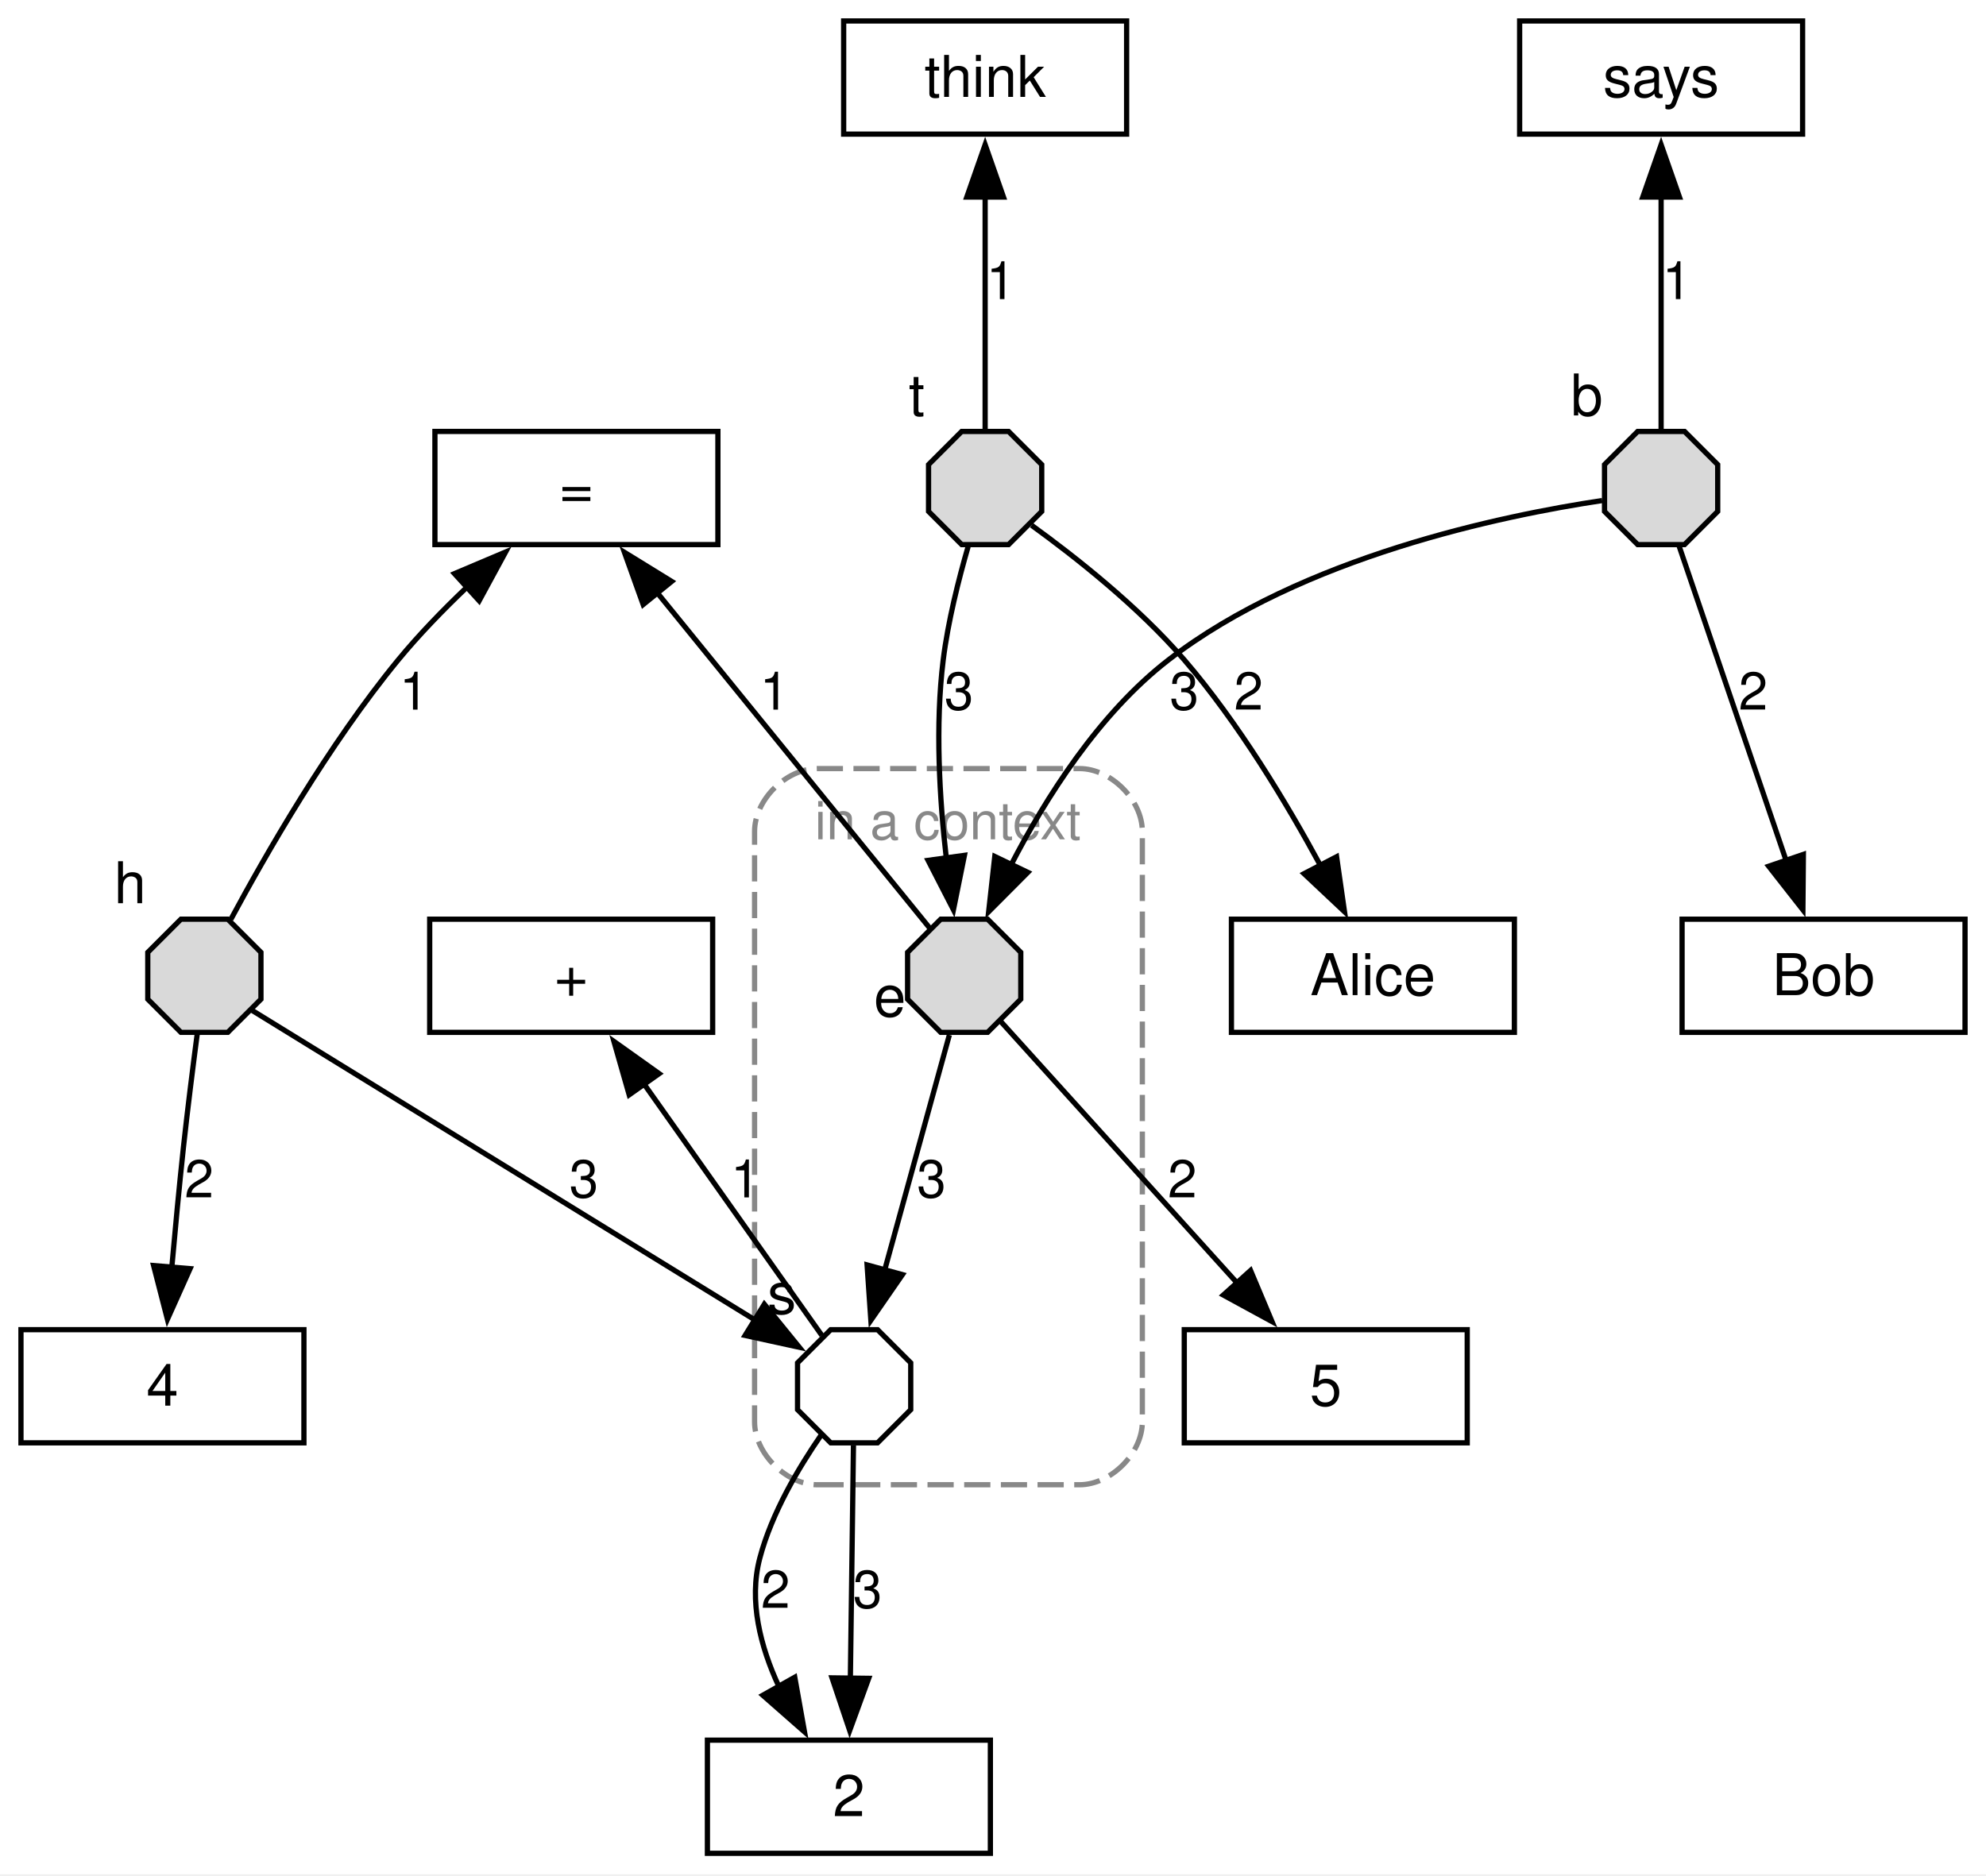
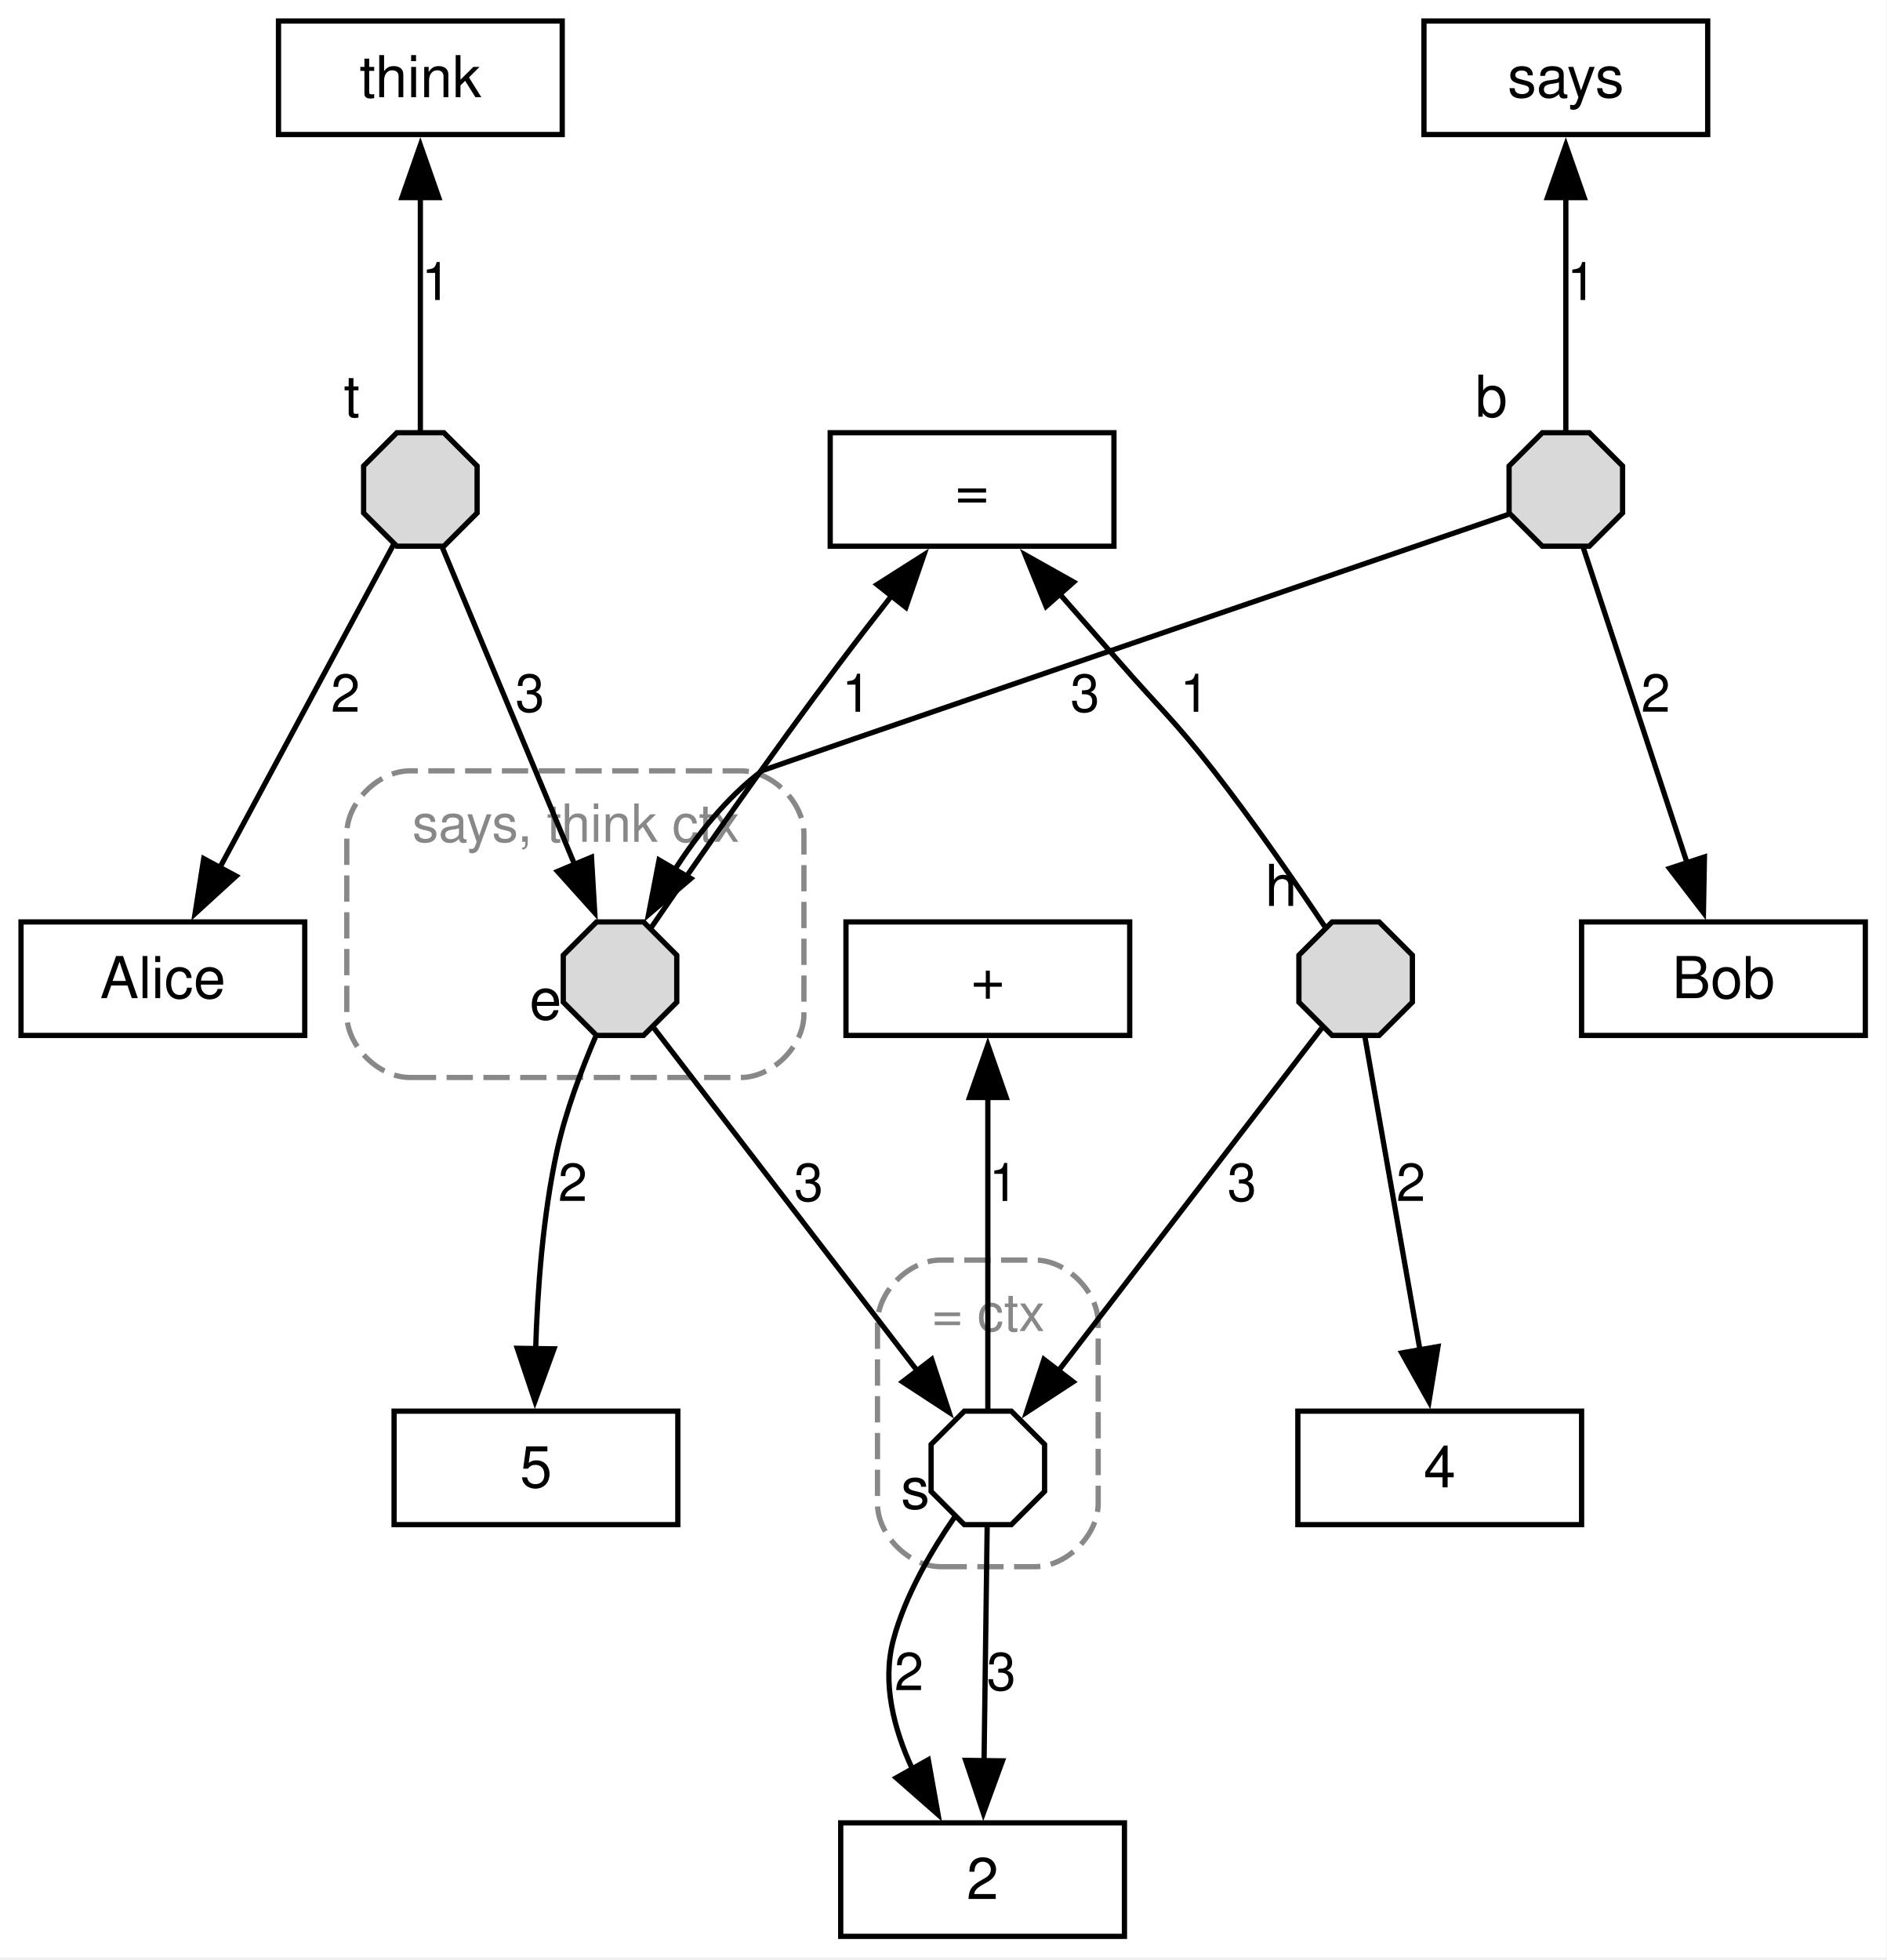
- <svg xmlns="http://www.w3.org/2000/svg" width="379pt" height="358pt" viewBox="0.00 0.00 379.00 358.00">
-   <g id="graph0" class="graph" transform="scale(1 1) rotate(0) translate(4 353.75)">
-     <polygon fill="white" stroke="none" points="-4,4 -4,-353.75 375,-353.75 375,4 -4,4" />
+ <svg xmlns="http://www.w3.org/2000/svg" width="359pt" height="373pt" viewBox="0.00 0.00 359.00 373.00">
+   <g id="graph0" class="graph" transform="scale(1 1) rotate(0) translate(4 368.5)">
+     <polygon fill="white" stroke="none" points="-4,4 -4,-368.5 355,-368.5 355,4 -4,4" />
    <g id="clust1" class="cluster">
-       <path fill="none" stroke="#888888" stroke-dasharray="5,2" d="M152,-70.35C152,-70.35 202,-70.35 202,-70.35 208,-70.35 214,-76.35 214,-82.35 214,-82.35 214,-195.05 214,-195.05 214,-201.05 208,-207.05 202,-207.05 202,-207.05 152,-207.05 152,-207.05 146,-207.05 140,-201.05 140,-195.05 140,-195.05 140,-82.35 140,-82.35 140,-76.35 146,-70.35 152,-70.35" />
-       <text xml:space="preserve" text-anchor="middle" x="176.88" y="-193.55" font-family="Helvetica,sans-Serif" font-size="10.00" fill="#888888">in a context</text>
+       <path fill="none" stroke="#888888" stroke-dasharray="5,2" d="M74,-163.45C74,-163.45 137,-163.45 137,-163.45 143,-163.45 149,-169.45 149,-175.45 149,-175.45 149,-209.8 149,-209.8 149,-215.8 143,-221.8 137,-221.8 137,-221.8 74,-221.8 74,-221.8 68,-221.8 62,-215.8 62,-209.8 62,-209.8 62,-175.45 62,-175.45 62,-169.45 68,-163.45 74,-163.45" />
+       <text xml:space="preserve" text-anchor="middle" x="105.62" y="-208.3" font-family="Helvetica,sans-Serif" font-size="10.00" fill="#888888">says, think ctx</text>
+     </g>
+     <g id="clust2" class="cluster">
+       <path fill="none" stroke="#888888" stroke-dasharray="5,2" d="M175,-70.35C175,-70.35 193,-70.35 193,-70.35 199,-70.35 205,-76.35 205,-82.35 205,-82.35 205,-116.7 205,-116.7 205,-122.7 199,-128.7 193,-128.7 193,-128.7 175,-128.7 175,-128.7 169,-128.7 163,-122.7 163,-116.7 163,-116.7 163,-82.35 163,-82.35 163,-76.35 169,-70.35 175,-70.35" />
+       <text xml:space="preserve" text-anchor="middle" x="184.12" y="-115.2" font-family="Helvetica,sans-Serif" font-size="10.00" fill="#888888">= ctx</text>
    </g>
    <g id="node1" class="node">
-       <polygon fill="none" stroke="black" points="211,-349.75 157,-349.75 157,-328.15 211,-328.15 211,-349.75" />
-       <text xml:space="preserve" text-anchor="middle" x="184" y="-335.25" font-family="Helvetica,sans-Serif" font-size="11.00">think</text>
+       <polygon fill="none" stroke="black" points="103,-364.5 49,-364.5 49,-342.9 103,-342.9 103,-364.5" />
+       <text xml:space="preserve" text-anchor="middle" x="76" y="-350" font-family="Helvetica,sans-Serif" font-size="11.00">think</text>
    </g>
    <g id="node5" class="node">
-       <polygon fill="#d9d9d9" stroke="black" points="194.8,-256.13 194.8,-265.07 188.47,-271.4 179.53,-271.4 173.2,-265.07 173.2,-256.13 179.53,-249.8 188.47,-249.8 194.8,-256.13" />
-       <text xml:space="preserve" text-anchor="middle" x="170.95" y="-274.45" font-family="Helvetica,sans-Serif" font-size="11.00">t</text>
+       <polygon fill="#d9d9d9" stroke="black" points="86.8,-270.88 86.8,-279.82 80.47,-286.15 71.53,-286.15 65.2,-279.82 65.2,-270.88 71.53,-264.55 80.47,-264.55 86.8,-270.88" />
+       <text xml:space="preserve" text-anchor="middle" x="62.95" y="-289.2" font-family="Helvetica,sans-Serif" font-size="11.00">t</text>
    </g>
    <g id="edge1" class="edge">
-       <path fill="none" stroke="black" d="M184,-316.56C184,-301.9 184,-283.11 184,-271.73" />
-       <polygon fill="black" stroke="black" points="180.5,-316.14 184,-326.14 187.5,-316.14 180.5,-316.14" />
-       <text xml:space="preserve" text-anchor="middle" x="187" y="-296.65" font-family="Helvetica,sans-Serif" font-size="10.00">1</text>
+       <path fill="none" stroke="black" d="M76,-331.31C76,-316.65 76,-297.86 76,-286.48" />
+       <polygon fill="black" stroke="black" points="72.5,-330.89 76,-340.89 79.5,-330.89 72.5,-330.89" />
+       <text xml:space="preserve" text-anchor="middle" x="79" y="-311.4" font-family="Helvetica,sans-Serif" font-size="10.00">1</text>
    </g>
    <g id="node2" class="node">
-       <polygon fill="none" stroke="black" points="340,-349.75 286,-349.75 286,-328.15 340,-328.15 340,-349.75" />
-       <text xml:space="preserve" text-anchor="middle" x="313" y="-335.25" font-family="Helvetica,sans-Serif" font-size="11.00">says</text>
+       <polygon fill="none" stroke="black" points="321,-364.5 267,-364.5 267,-342.9 321,-342.9 321,-364.5" />
+       <text xml:space="preserve" text-anchor="middle" x="294" y="-350" font-family="Helvetica,sans-Serif" font-size="11.00">says</text>
    </g>
    <g id="node6" class="node">
-       <polygon fill="#d9d9d9" stroke="black" points="323.8,-256.13 323.8,-265.07 317.47,-271.4 308.53,-271.4 302.2,-265.07 302.2,-256.13 308.53,-249.8 317.47,-249.8 323.8,-256.13" />
-       <text xml:space="preserve" text-anchor="middle" x="298.82" y="-274.45" font-family="Helvetica,sans-Serif" font-size="11.00">b</text>
+       <polygon fill="#d9d9d9" stroke="black" points="304.8,-270.88 304.8,-279.82 298.47,-286.15 289.53,-286.15 283.2,-279.82 283.2,-270.88 289.53,-264.55 298.47,-264.55 304.8,-270.88" />
+       <text xml:space="preserve" text-anchor="middle" x="279.82" y="-289.2" font-family="Helvetica,sans-Serif" font-size="11.00">b</text>
    </g>
    <g id="edge4" class="edge">
-       <path fill="none" stroke="black" d="M313,-316.56C313,-301.9 313,-283.11 313,-271.73" />
-       <polygon fill="black" stroke="black" points="309.5,-316.14 313,-326.14 316.5,-316.14 309.5,-316.14" />
-       <text xml:space="preserve" text-anchor="middle" x="316" y="-296.65" font-family="Helvetica,sans-Serif" font-size="10.00">1</text>
+       <path fill="none" stroke="black" d="M294,-331.31C294,-316.65 294,-297.86 294,-286.48" />
+       <polygon fill="black" stroke="black" points="290.5,-330.89 294,-340.89 297.5,-330.89 290.5,-330.89" />
+       <text xml:space="preserve" text-anchor="middle" x="297" y="-311.4" font-family="Helvetica,sans-Serif" font-size="10.00">1</text>
    </g>
    <g id="node3" class="node">
-       <polygon fill="none" stroke="black" points="133,-271.4 79,-271.4 79,-249.8 133,-249.8 133,-271.4" />
-       <text xml:space="preserve" text-anchor="middle" x="106" y="-256.9" font-family="Helvetica,sans-Serif" font-size="11.00">=</text>
+       <polygon fill="none" stroke="black" points="208,-286.15 154,-286.15 154,-264.55 208,-264.55 208,-286.15" />
+       <text xml:space="preserve" text-anchor="middle" x="181" y="-271.65" font-family="Helvetica,sans-Serif" font-size="11.00">=</text>
    </g>
    <g id="node7" class="node">
-       <polygon fill="#d9d9d9" stroke="black" points="45.8,-163.03 45.8,-171.97 39.47,-178.3 30.53,-178.3 24.2,-171.97 24.2,-163.03 30.53,-156.7 39.47,-156.7 45.8,-163.03" />
-       <text xml:space="preserve" text-anchor="middle" x="20.83" y="-181.35" font-family="Helvetica,sans-Serif" font-size="11.00">h</text>
+       <polygon fill="#d9d9d9" stroke="black" points="264.8,-177.78 264.8,-186.72 258.47,-193.05 249.53,-193.05 243.2,-186.72 243.2,-177.78 249.53,-171.45 258.47,-171.45 264.8,-177.78" />
+       <text xml:space="preserve" text-anchor="middle" x="239.82" y="-196.1" font-family="Helvetica,sans-Serif" font-size="11.00">h</text>
    </g>
    <g id="edge10" class="edge">
-       <path fill="none" stroke="black" d="M85.14,-241.71C80.58,-237.37 75.94,-232.59 72,-227.8 58.74,-211.68 46.6,-190.45 40.05,-178.26" />
-       <polygon fill="black" stroke="black" points="82.73,-244.26 92.49,-248.39 87.44,-239.08 82.73,-244.26" />
-       <text xml:space="preserve" text-anchor="middle" x="75" y="-218.3" font-family="Helvetica,sans-Serif" font-size="10.00">1</text>
+       <path fill="none" stroke="black" d="M197.43,-255.74C201.23,-251.41 205.26,-246.83 209,-242.55 217.03,-233.36 219.49,-231.42 227,-221.8 234.74,-211.88 242.94,-199.95 248.24,-192.01" />
+       <polygon fill="black" stroke="black" points="195.09,-253.1 191.1,-262.92 200.34,-257.73 195.09,-253.1" />
+       <text xml:space="preserve" text-anchor="middle" x="223.36" y="-233.05" font-family="Helvetica,sans-Serif" font-size="10.00">1</text>
    </g>
    <g id="node8" class="node">
-       <polygon fill="#d9d9d9" stroke="black" points="190.8,-163.03 190.8,-171.97 184.47,-178.3 175.53,-178.3 169.2,-171.97 169.2,-163.03 175.53,-156.7 184.47,-156.7 190.8,-163.03" />
-       <text xml:space="preserve" text-anchor="middle" x="165.82" y="-159.75" font-family="Helvetica,sans-Serif" font-size="11.00">e</text>
+       <polygon fill="#d9d9d9" stroke="black" points="124.8,-177.78 124.8,-186.72 118.47,-193.05 109.53,-193.05 103.2,-186.72 103.2,-177.78 109.53,-171.45 118.47,-171.45 124.8,-177.78" />
+       <text xml:space="preserve" text-anchor="middle" x="99.83" y="-174.5" font-family="Helvetica,sans-Serif" font-size="11.00">e</text>
    </g>
    <g id="edge7" class="edge">
-       <path fill="none" stroke="black" d="M121.32,-240.74C137.39,-220.95 161.9,-190.79 173.49,-176.52" />
-       <polygon fill="black" stroke="black" points="118.74,-238.36 115.16,-248.33 124.18,-242.77 118.74,-238.36" />
-       <text xml:space="preserve" text-anchor="middle" x="143.78" y="-218.3" font-family="Helvetica,sans-Serif" font-size="10.00">1</text>
+       <path fill="none" stroke="black" d="M165.69,-255.13C162.46,-251 159.09,-246.65 156,-242.55 142.63,-224.82 127.79,-203.44 119.82,-191.81" />
+       <polygon fill="black" stroke="black" points="162.91,-257.25 171.85,-262.93 168.4,-252.92 162.91,-257.25" />
+       <text xml:space="preserve" text-anchor="middle" x="159" y="-233.05" font-family="Helvetica,sans-Serif" font-size="10.00">1</text>
    </g>
    <g id="node4" class="node">
-       <polygon fill="none" stroke="black" points="132,-178.3 78,-178.3 78,-156.7 132,-156.7 132,-178.3" />
-       <text xml:space="preserve" text-anchor="middle" x="105" y="-163.8" font-family="Helvetica,sans-Serif" font-size="11.00">+</text>
+       <polygon fill="none" stroke="black" points="211,-193.05 157,-193.05 157,-171.45 211,-171.45 211,-193.05" />
+       <text xml:space="preserve" text-anchor="middle" x="184" y="-178.55" font-family="Helvetica,sans-Serif" font-size="11.00">+</text>
    </g>
    <g id="node9" class="node">
-       <polygon fill="none" stroke="black" points="169.8,-84.68 169.8,-93.62 163.47,-99.95 154.53,-99.95 148.2,-93.62 148.2,-84.68 154.53,-78.35 163.47,-78.35 169.8,-84.68" />
-       <text xml:space="preserve" text-anchor="middle" x="145.2" y="-103" font-family="Helvetica,sans-Serif" font-size="11.00">s</text>
+       <polygon fill="none" stroke="black" points="194.8,-84.68 194.8,-93.62 188.47,-99.95 179.53,-99.95 173.2,-93.62 173.2,-84.68 179.53,-78.35 188.47,-78.35 194.8,-84.68" />
+       <text xml:space="preserve" text-anchor="middle" x="170.2" y="-81.4" font-family="Helvetica,sans-Serif" font-size="11.00">s</text>
    </g>
    <g id="edge13" class="edge">
-       <path fill="none" stroke="black" d="M118.83,-146.95C129.8,-131.44 144.6,-110.5 152.83,-98.87" />
-       <polygon fill="black" stroke="black" points="116.07,-144.78 113.16,-154.97 121.79,-148.82 116.07,-144.78" />
-       <text xml:space="preserve" text-anchor="middle" x="138.23" y="-125.2" font-family="Helvetica,sans-Serif" font-size="10.00">1</text>
+       <path fill="none" stroke="black" d="M184,-159.88C184,-141.11 184,-114.61 184,-100.29" />
+       <polygon fill="black" stroke="black" points="180.5,-159.64 184,-169.64 187.5,-159.64 180.5,-159.64" />
+       <text xml:space="preserve" text-anchor="middle" x="187" y="-139.95" font-family="Helvetica,sans-Serif" font-size="10.00">1</text>
    </g>
    <g id="edge3" class="edge">
-       <path fill="none" stroke="black" d="M180.75,-249.41C178.96,-243.23 176.91,-235.14 176,-227.8 174.45,-215.3 175.29,-201.24 176.59,-189.95" />
-       <polygon fill="black" stroke="black" points="180.05,-190.49 177.95,-180.1 173.11,-189.53 180.05,-190.49" />
-       <text xml:space="preserve" text-anchor="middle" x="179" y="-218.3" font-family="Helvetica,sans-Serif" font-size="10.00">3</text>
+       <path fill="none" stroke="black" d="M80.21,-264.25C86.26,-249.75 97.54,-222.7 105.4,-203.87" />
+       <polygon fill="black" stroke="black" points="108.57,-205.37 109.19,-194.79 102.11,-202.67 108.57,-205.37" />
+       <text xml:space="preserve" text-anchor="middle" x="96.86" y="-233.05" font-family="Helvetica,sans-Serif" font-size="10.00">3</text>
    </g>
    <g id="node10" class="node">
-       <polygon fill="none" stroke="black" points="285,-178.3 231,-178.3 231,-156.7 285,-156.7 285,-178.3" />
-       <text xml:space="preserve" text-anchor="middle" x="258" y="-163.8" font-family="Helvetica,sans-Serif" font-size="11.00">Alice</text>
+       <polygon fill="none" stroke="black" points="54,-193.05 0,-193.05 0,-171.45 54,-171.45 54,-193.05" />
+       <text xml:space="preserve" text-anchor="middle" x="27" y="-178.55" font-family="Helvetica,sans-Serif" font-size="11.00">Alice</text>
    </g>
    <g id="edge2" class="edge">
-       <path fill="none" stroke="black" d="M192.86,-253.49C201.06,-247.56 213.25,-237.98 222,-227.8 232.34,-215.77 241.56,-200.43 248.09,-188.36" />
-       <polygon fill="black" stroke="black" points="251.07,-190.22 252.58,-179.73 244.86,-186.99 251.07,-190.22" />
-       <text xml:space="preserve" text-anchor="middle" x="234.28" y="-218.3" font-family="Helvetica,sans-Serif" font-size="10.00">2</text>
+       <path fill="none" stroke="black" d="M70.94,-264.94C63.17,-250.5 48.13,-222.54 37.83,-203.38" />
+       <polygon fill="black" stroke="black" points="40.94,-201.78 33.12,-194.63 34.77,-205.09 40.94,-201.78" />
+       <text xml:space="preserve" text-anchor="middle" x="61.75" y="-233.05" font-family="Helvetica,sans-Serif" font-size="10.00">2</text>
    </g>
    <g id="edge6" class="edge">
-       <path fill="none" stroke="black" d="M301.75,-258.21C282.9,-255.38 244.5,-247.49 219,-227.8 205.72,-217.55 195.54,-201.43 188.91,-188.59" />
-       <polygon fill="black" stroke="black" points="192.15,-187.24 184.67,-179.73 185.84,-190.27 192.15,-187.24" />
-       <text xml:space="preserve" text-anchor="middle" x="222" y="-218.3" font-family="Helvetica,sans-Serif" font-size="10.00">3</text>
+       <path fill="none" stroke="black" d="M283.03,-270.59C248.04,-258.61 141.38,-222.08 141,-221.8 134.4,-216.83 128.81,-209.78 124.45,-203.06" />
+       <polygon fill="black" stroke="black" points="127.48,-201.31 119.42,-194.44 121.43,-204.84 127.48,-201.31" />
+       <text xml:space="preserve" text-anchor="middle" x="202.49" y="-233.05" font-family="Helvetica,sans-Serif" font-size="10.00">3</text>
    </g>
    <g id="node11" class="node">
-       <polygon fill="none" stroke="black" points="371,-178.3 317,-178.3 317,-156.7 371,-156.7 371,-178.3" />
-       <text xml:space="preserve" text-anchor="middle" x="344" y="-163.8" font-family="Helvetica,sans-Serif" font-size="11.00">Bob</text>
+       <polygon fill="none" stroke="black" points="351,-193.05 297,-193.05 297,-171.45 351,-171.45 351,-193.05" />
+       <text xml:space="preserve" text-anchor="middle" x="324" y="-178.55" font-family="Helvetica,sans-Serif" font-size="11.00">Bob</text>
    </g>
    <g id="edge5" class="edge">
-       <path fill="none" stroke="black" d="M316.44,-249.5C321.35,-235.07 330.49,-208.21 336.89,-189.39" />
-       <polygon fill="black" stroke="black" points="340.15,-190.67 340.06,-180.08 333.53,-188.41 340.15,-190.67" />
-       <text xml:space="preserve" text-anchor="middle" x="330.57" y="-218.3" font-family="Helvetica,sans-Serif" font-size="10.00">2</text>
+       <path fill="none" stroke="black" d="M297.33,-264.25C302.08,-249.82 310.92,-222.96 317.12,-204.14" />
+       <polygon fill="black" stroke="black" points="320.38,-205.42 320.19,-194.83 313.73,-203.23 320.38,-205.42" />
+       <text xml:space="preserve" text-anchor="middle" x="311.1" y="-233.05" font-family="Helvetica,sans-Serif" font-size="10.00">2</text>
    </g>
    <g id="edge12" class="edge">
-       <path fill="none" stroke="black" d="M43.92,-161.01C64.02,-148.63 113.21,-118.34 140.32,-101.65" />
-       <polygon fill="black" stroke="black" points="141.86,-104.81 148.54,-96.59 138.19,-98.85 141.86,-104.81" />
-       <text xml:space="preserve" text-anchor="middle" x="107.42" y="-125.2" font-family="Helvetica,sans-Serif" font-size="10.00">3</text>
+       <path fill="none" stroke="black" d="M247.54,-172.84C236.18,-158.06 212.43,-127.14 197.4,-107.58" />
+       <polygon fill="black" stroke="black" points="200.23,-105.53 191.37,-99.74 194.68,-109.8 200.23,-105.53" />
+       <text xml:space="preserve" text-anchor="middle" x="232.36" y="-139.95" font-family="Helvetica,sans-Serif" font-size="10.00">3</text>
    </g>
    <g id="node13" class="node">
-       <polygon fill="none" stroke="black" points="54,-99.95 0,-99.95 0,-78.35 54,-78.35 54,-99.95" />
-       <text xml:space="preserve" text-anchor="middle" x="27" y="-85.45" font-family="Helvetica,sans-Serif" font-size="11.00">4</text>
+       <polygon fill="none" stroke="black" points="297,-99.95 243,-99.95 243,-78.35 297,-78.35 297,-99.95" />
+       <text xml:space="preserve" text-anchor="middle" x="270" y="-85.45" font-family="Helvetica,sans-Serif" font-size="11.00">4</text>
    </g>
    <g id="edge11" class="edge">
-       <path fill="none" stroke="black" d="M33.65,-156.49C32.83,-150.23 31.79,-142 31,-134.7 30.2,-127.27 29.44,-119.14 28.79,-111.88" />
-       <polygon fill="black" stroke="black" points="32.28,-111.6 27.95,-101.93 25.31,-112.19 32.28,-111.6" />
-       <text xml:space="preserve" text-anchor="middle" x="34" y="-125.2" font-family="Helvetica,sans-Serif" font-size="10.00">2</text>
+       <path fill="none" stroke="black" d="M255.77,-171.15C258.28,-156.86 262.94,-130.37 266.24,-111.58" />
+       <polygon fill="black" stroke="black" points="269.67,-112.24 267.96,-101.78 262.78,-111.03 269.67,-112.24" />
+       <text xml:space="preserve" text-anchor="middle" x="264.52" y="-139.95" font-family="Helvetica,sans-Serif" font-size="10.00">2</text>
    </g>
    <g id="edge9" class="edge">
-       <path fill="none" stroke="black" d="M177.17,-156.2C174.02,-144.76 168.85,-125.95 164.83,-111.33" />
-       <polygon fill="black" stroke="black" points="168.22,-110.46 162.19,-101.74 161.47,-112.31 168.22,-110.46" />
-       <text xml:space="preserve" text-anchor="middle" x="173.76" y="-125.2" font-family="Helvetica,sans-Serif" font-size="10.00">3</text>
+       <path fill="none" stroke="black" d="M120.46,-172.84C131.82,-158.06 155.57,-127.14 170.6,-107.58" />
+       <polygon fill="black" stroke="black" points="173.32,-109.8 176.63,-99.74 167.77,-105.53 173.32,-109.8" />
+       <text xml:space="preserve" text-anchor="middle" x="149.9" y="-139.95" font-family="Helvetica,sans-Serif" font-size="10.00">3</text>
    </g>
    <g id="node12" class="node">
-       <polygon fill="none" stroke="black" points="276,-99.95 222,-99.95 222,-78.35 276,-78.35 276,-99.95" />
-       <text xml:space="preserve" text-anchor="middle" x="249" y="-85.45" font-family="Helvetica,sans-Serif" font-size="11.00">5</text>
+       <polygon fill="none" stroke="black" points="125,-99.95 71,-99.95 71,-78.35 125,-78.35 125,-99.95" />
+       <text xml:space="preserve" text-anchor="middle" x="98" y="-85.45" font-family="Helvetica,sans-Serif" font-size="11.00">5</text>
    </g>
    <g id="edge8" class="edge">
-       <path fill="none" stroke="black" d="M186.87,-158.9C197.39,-147.25 217.83,-124.64 232.38,-108.54" />
-       <polygon fill="black" stroke="black" points="234.65,-111.25 238.75,-101.49 229.45,-106.56 234.65,-111.25" />
-       <text xml:space="preserve" text-anchor="middle" x="221.63" y="-125.2" font-family="Helvetica,sans-Serif" font-size="10.00">2</text>
+       <path fill="none" stroke="black" d="M109.33,-171.17C106.7,-165.03 103.63,-156.95 102,-149.45 99.32,-137.14 98.29,-123.09 97.94,-111.75" />
+       <polygon fill="black" stroke="black" points="101.44,-111.81 97.81,-101.86 94.44,-111.91 101.44,-111.81" />
+       <text xml:space="preserve" text-anchor="middle" x="105" y="-139.95" font-family="Helvetica,sans-Serif" font-size="10.00">2</text>
    </g>
    <g id="node14" class="node">
-       <polygon fill="none" stroke="black" points="185,-21.6 131,-21.6 131,0 185,0 185,-21.6" />
-       <text xml:space="preserve" text-anchor="middle" x="158" y="-7.1" font-family="Helvetica,sans-Serif" font-size="11.00">2</text>
+       <polygon fill="none" stroke="black" points="210,-21.6 156,-21.6 156,0 210,0 210,-21.6" />
+       <text xml:space="preserve" text-anchor="middle" x="183" y="-7.1" font-family="Helvetica,sans-Serif" font-size="11.00">2</text>
    </g>
    <g id="edge14" class="edge">
-       <path fill="none" stroke="black" d="M152.66,-79.77C148.43,-73.64 143.26,-64.94 141,-56.35 138.85,-48.17 141.12,-39.43 144.62,-31.88" />
-       <polygon fill="black" stroke="black" points="147.67,-33.61 149.53,-23.18 141.57,-30.17 147.67,-33.61" />
-       <text xml:space="preserve" text-anchor="middle" x="144" y="-46.85" font-family="Helvetica,sans-Serif" font-size="10.00">2</text>
+       <path fill="none" stroke="black" d="M177.66,-79.77C173.43,-73.64 168.26,-64.94 166,-56.35 163.85,-48.17 166.12,-39.43 169.62,-31.88" />
+       <polygon fill="black" stroke="black" points="172.67,-33.61 174.53,-23.18 166.57,-30.17 172.67,-33.61" />
+       <text xml:space="preserve" text-anchor="middle" x="169" y="-46.85" font-family="Helvetica,sans-Serif" font-size="10.00">2</text>
    </g>
    <g id="edge15" class="edge">
-       <path fill="none" stroke="black" d="M158.87,-77.85C158.72,-66.52 158.47,-47.98 158.28,-33.42" />
-       <polygon fill="black" stroke="black" points="161.78,-33.4 158.15,-23.45 154.78,-33.49 161.78,-33.4" />
-       <text xml:space="preserve" text-anchor="middle" x="161.56" y="-46.85" font-family="Helvetica,sans-Serif" font-size="10.00">3</text>
+       <path fill="none" stroke="black" d="M183.87,-77.85C183.72,-66.52 183.47,-47.98 183.28,-33.42" />
+       <polygon fill="black" stroke="black" points="186.78,-33.4 183.15,-23.45 179.78,-33.49 186.78,-33.4" />
+       <text xml:space="preserve" text-anchor="middle" x="186.56" y="-46.85" font-family="Helvetica,sans-Serif" font-size="10.00">3</text>
    </g>
  </g>
</svg>
